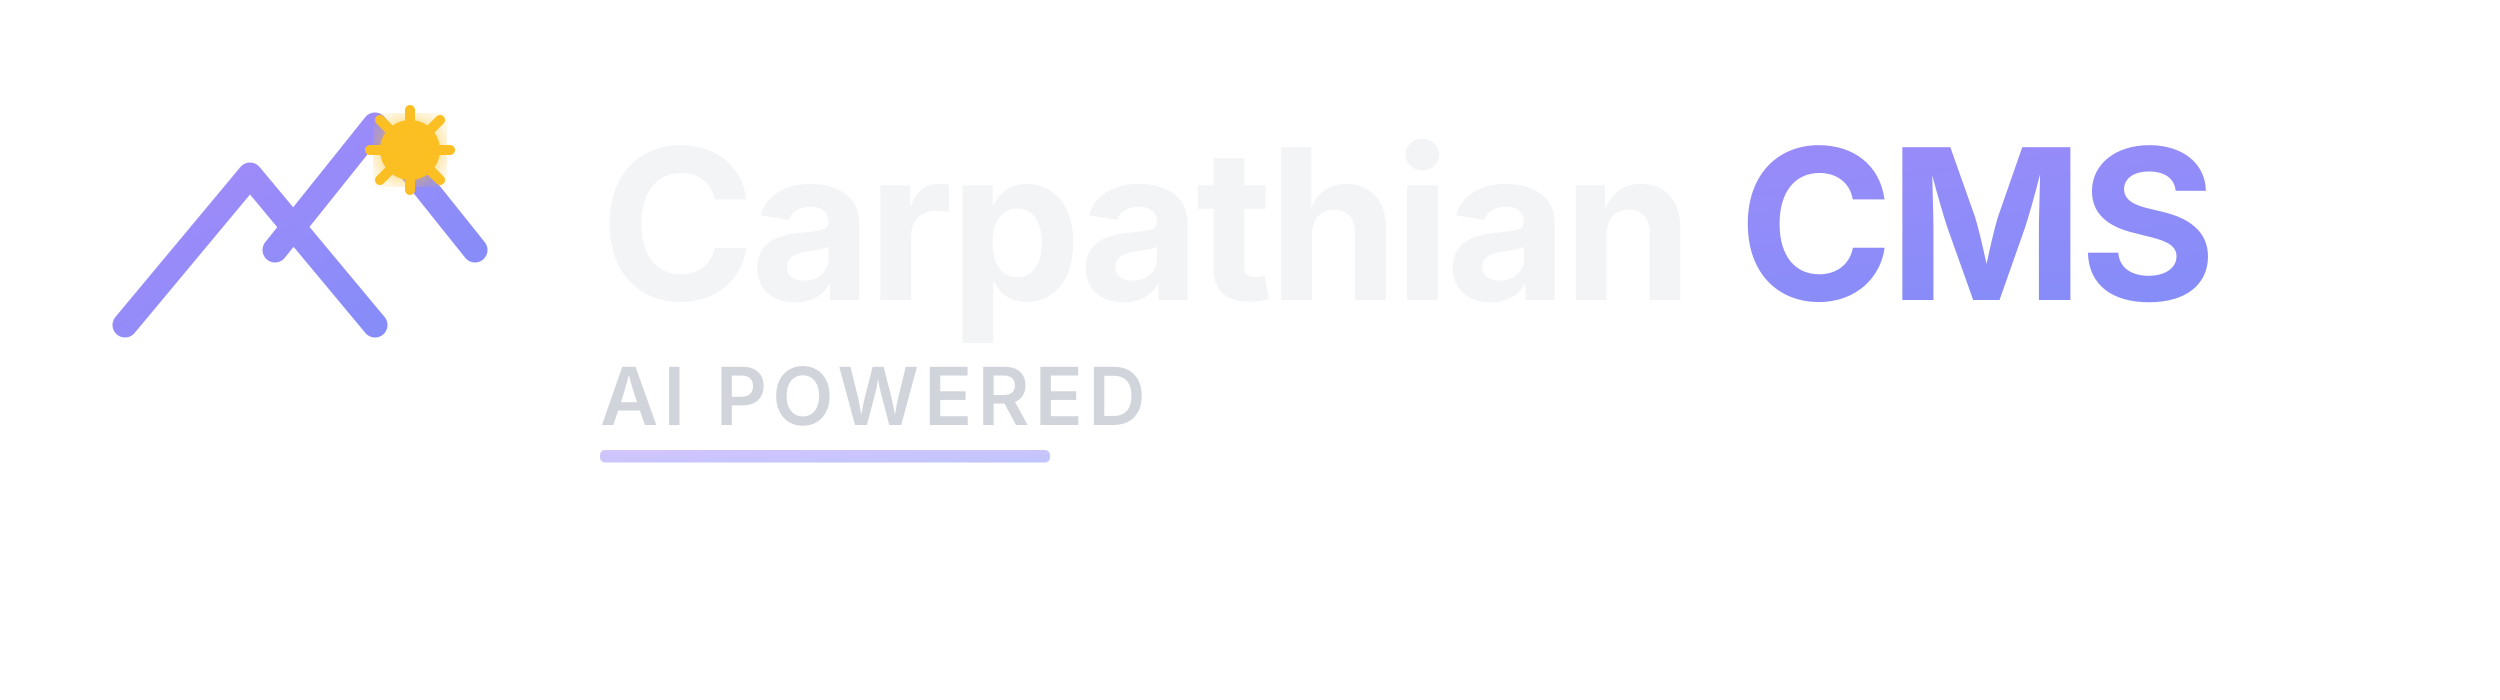
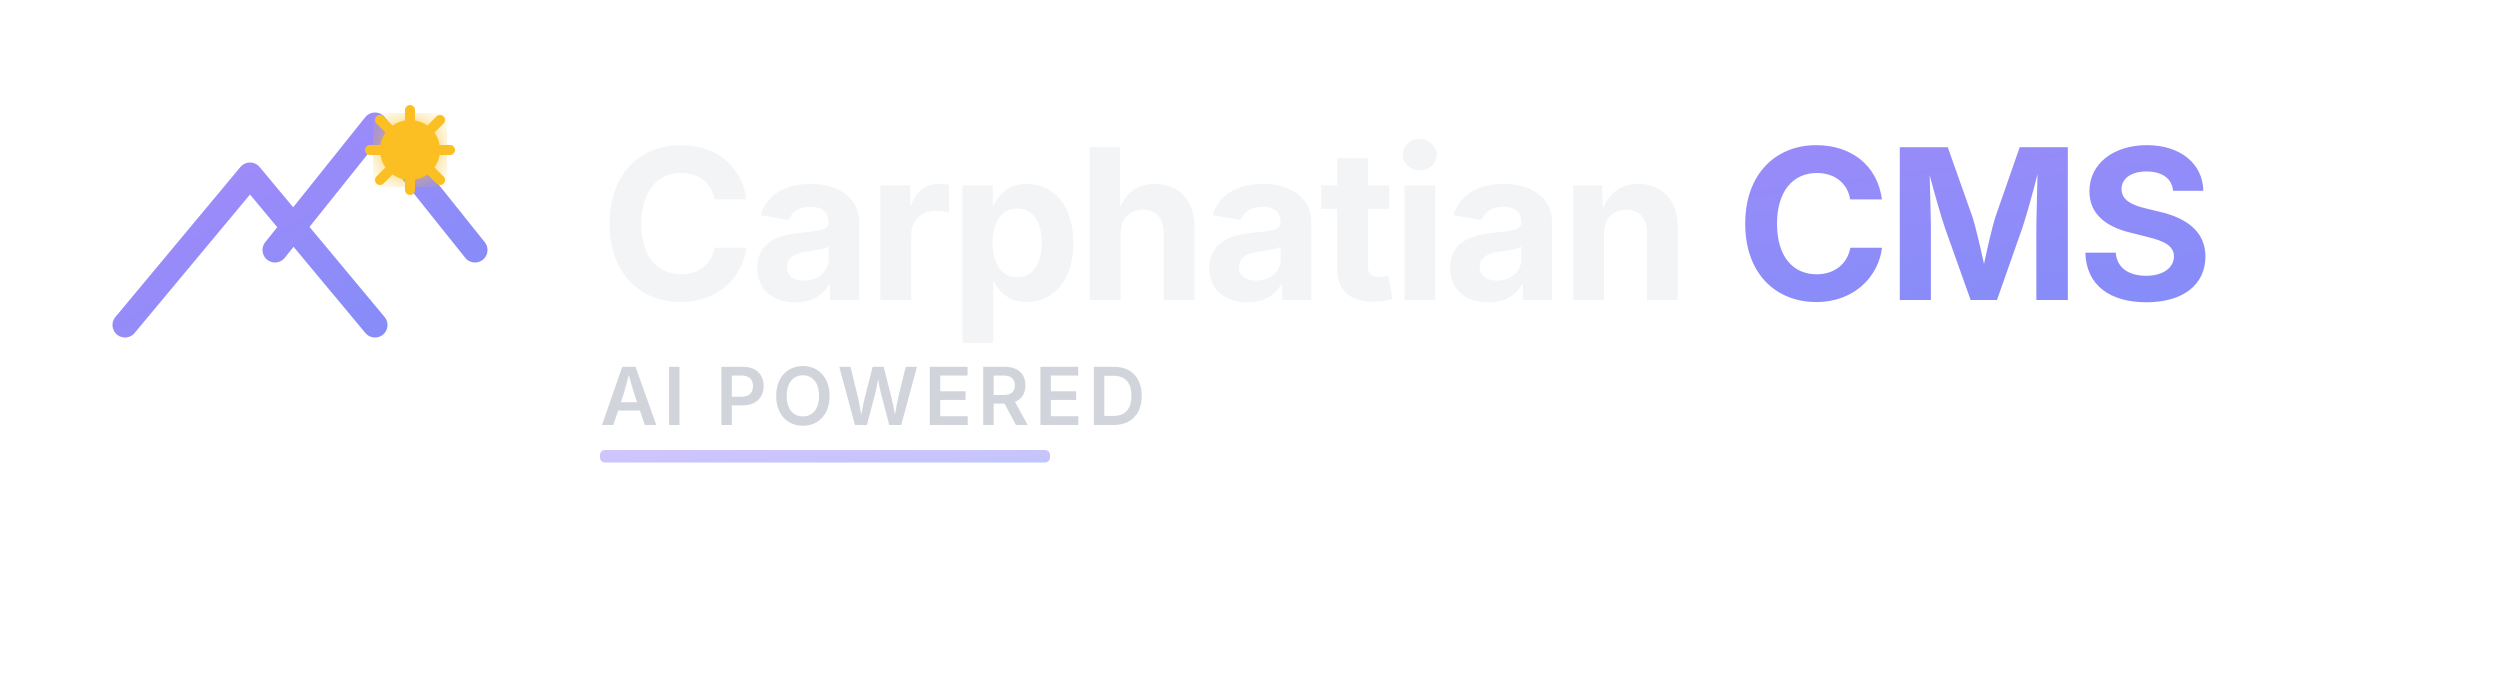
<svg xmlns="http://www.w3.org/2000/svg" viewBox="0 0 500 140">
  <defs>
    <linearGradient id="grad2" x1="0%" y1="0%" x2="100%" y2="100%">
      <stop offset="0%" style="stop-color:#a78bfa;stop-opacity:1" />
      <stop offset="100%" style="stop-color:#818cf8;stop-opacity:1" />
    </linearGradient>
    <filter id="glow2">
      <feGaussianBlur stdDeviation="3" result="coloredBlur" />
      <feMerge>
        <feMergeNode in="coloredBlur" />
        <feMergeNode in="SourceGraphic" />
      </feMerge>
    </filter>
  </defs>
  <path d="M 25 65 L 50 35 L 75 65 M 55 50 L 75 25 L 95 50" stroke="url(#grad2)" stroke-width="5" fill="none" stroke-linecap="round" stroke-linejoin="round" />
  <circle cx="82" cy="30" r="6" fill="#fbbf24" filter="url(#glow2)" />
  <path d="M 82 22 L 82 38 M 74 30 L 90 30 M 76 24 L 88 36 M 76 36 L 88 24" stroke="#fbbf24" stroke-width="2" stroke-linecap="round" />
  <text x="120" y="60" font-family="'Inter', 'Segoe UI', sans-serif" font-size="42" font-weight="700" fill="#f3f4f6" letter-spacing="-1">
-     Carpathian <tspan fill="url(#grad2)">CMS</tspan>
+     Carphatian <tspan fill="url(#grad2)">CMS</tspan>
  </text>
  <text x="120" y="85" font-family="'Inter', 'Segoe UI', sans-serif" font-size="16" font-weight="600" fill="#d1d5db" letter-spacing="1">
    AI POWERED
  </text>
  <rect x="120" y="90" width="90" height="2.5" fill="url(#grad2)" opacity="0.5" rx="1" />
</svg>
